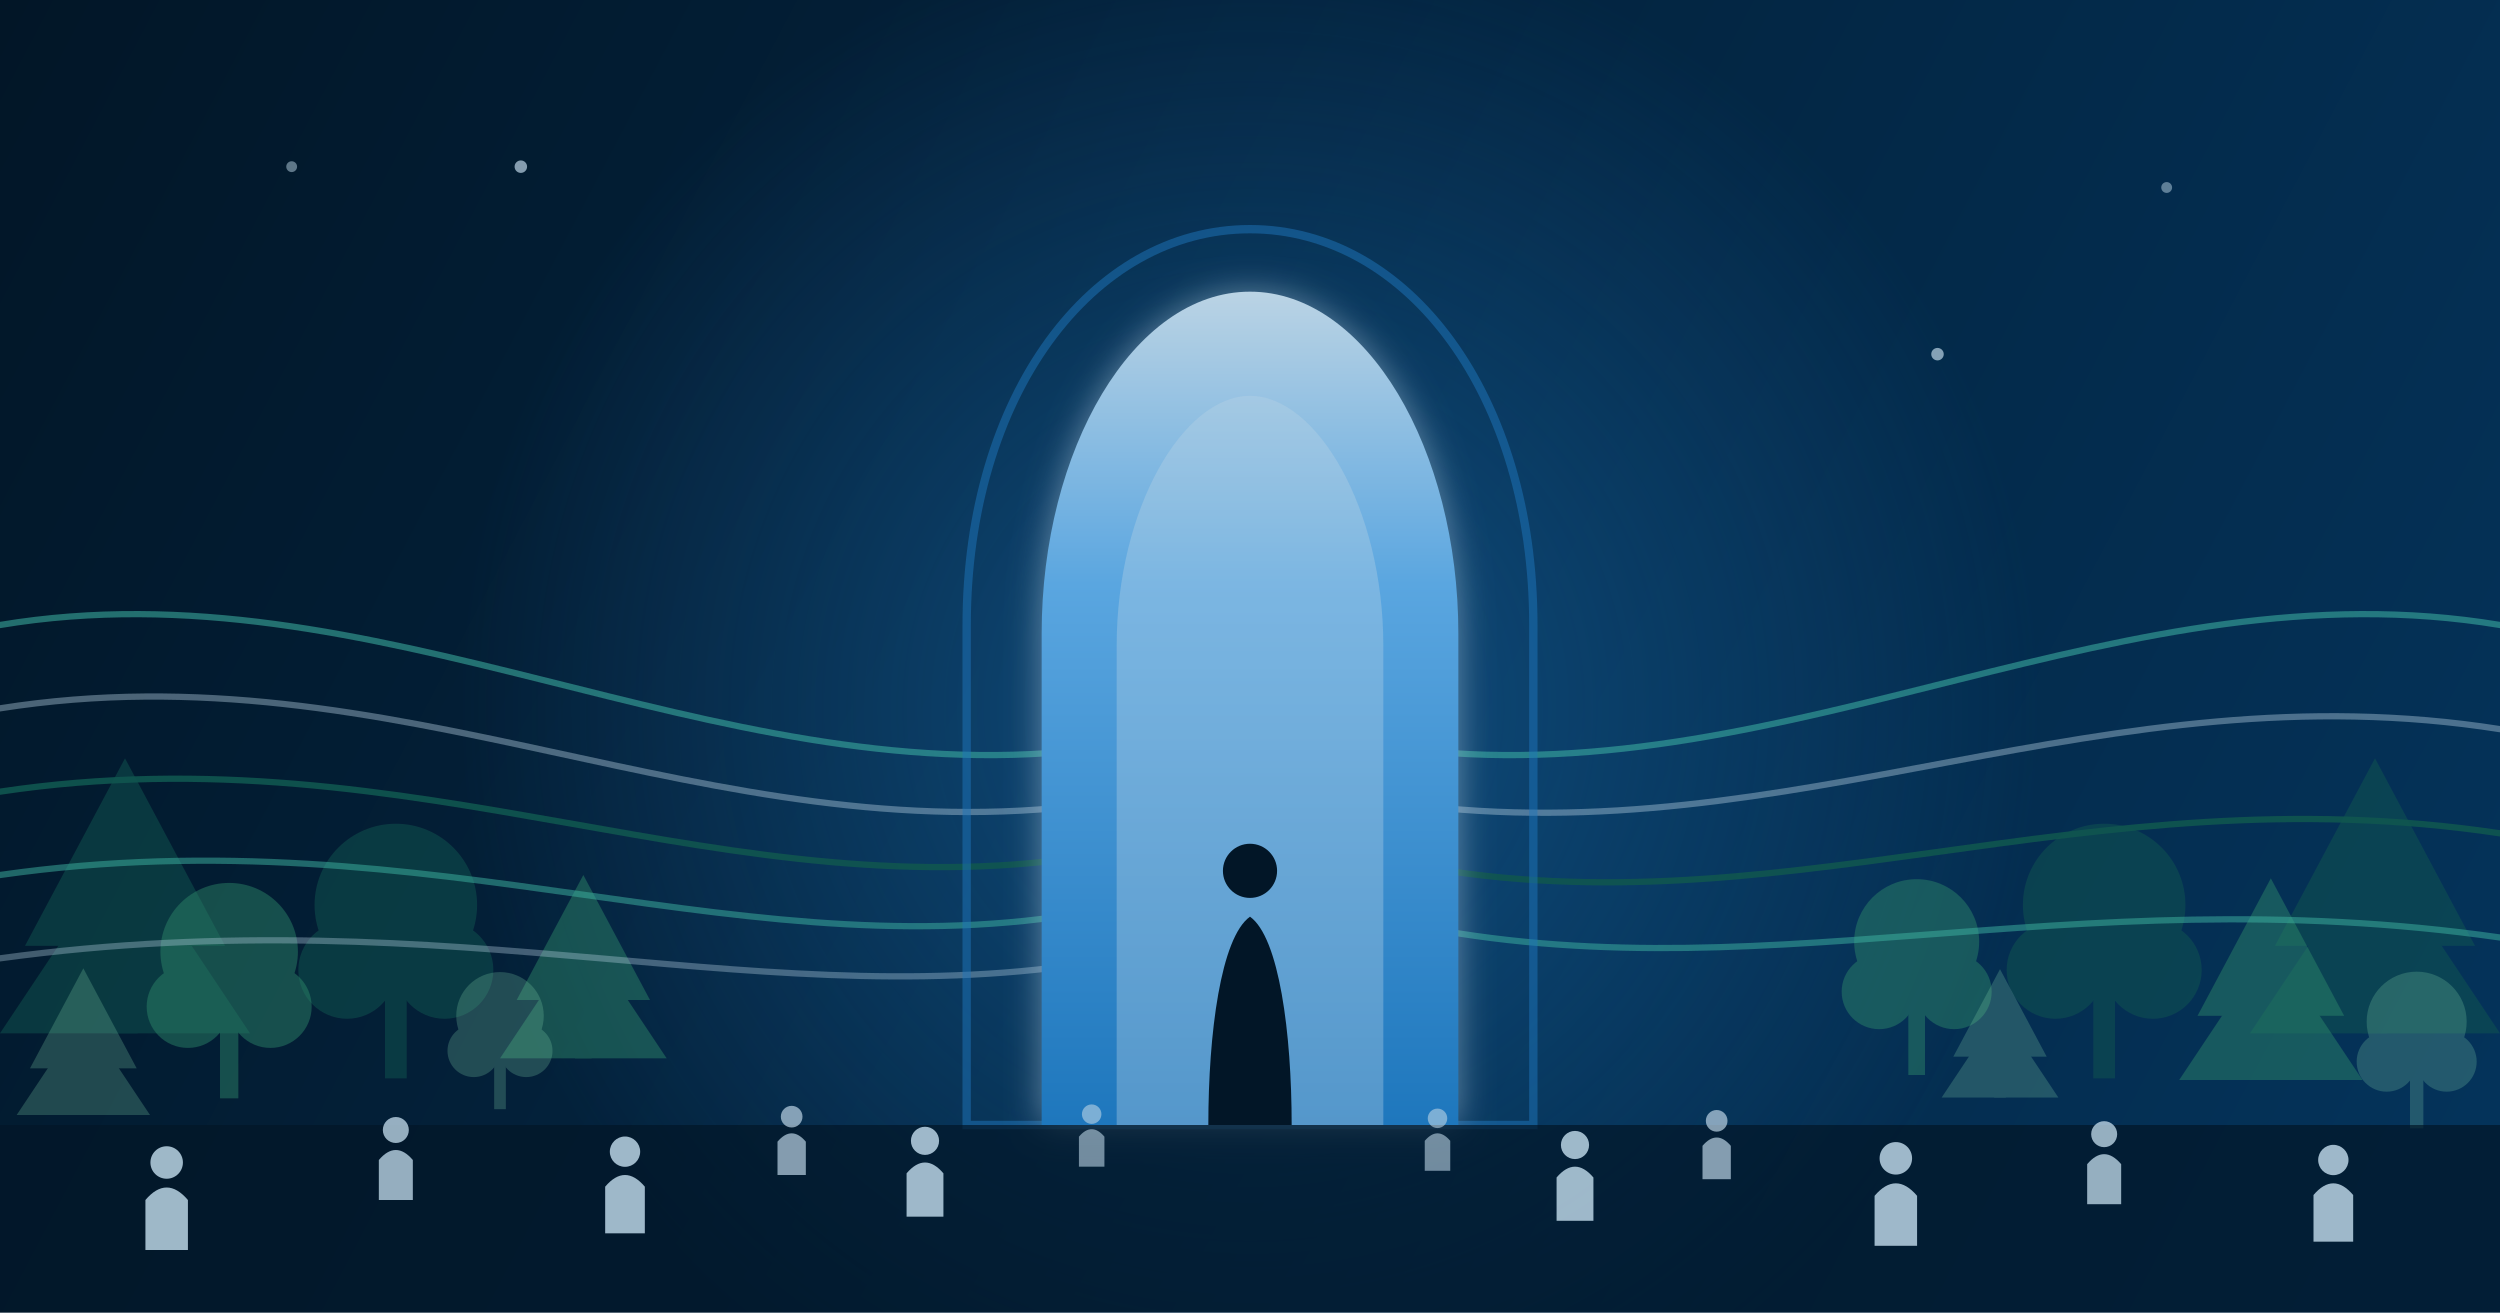
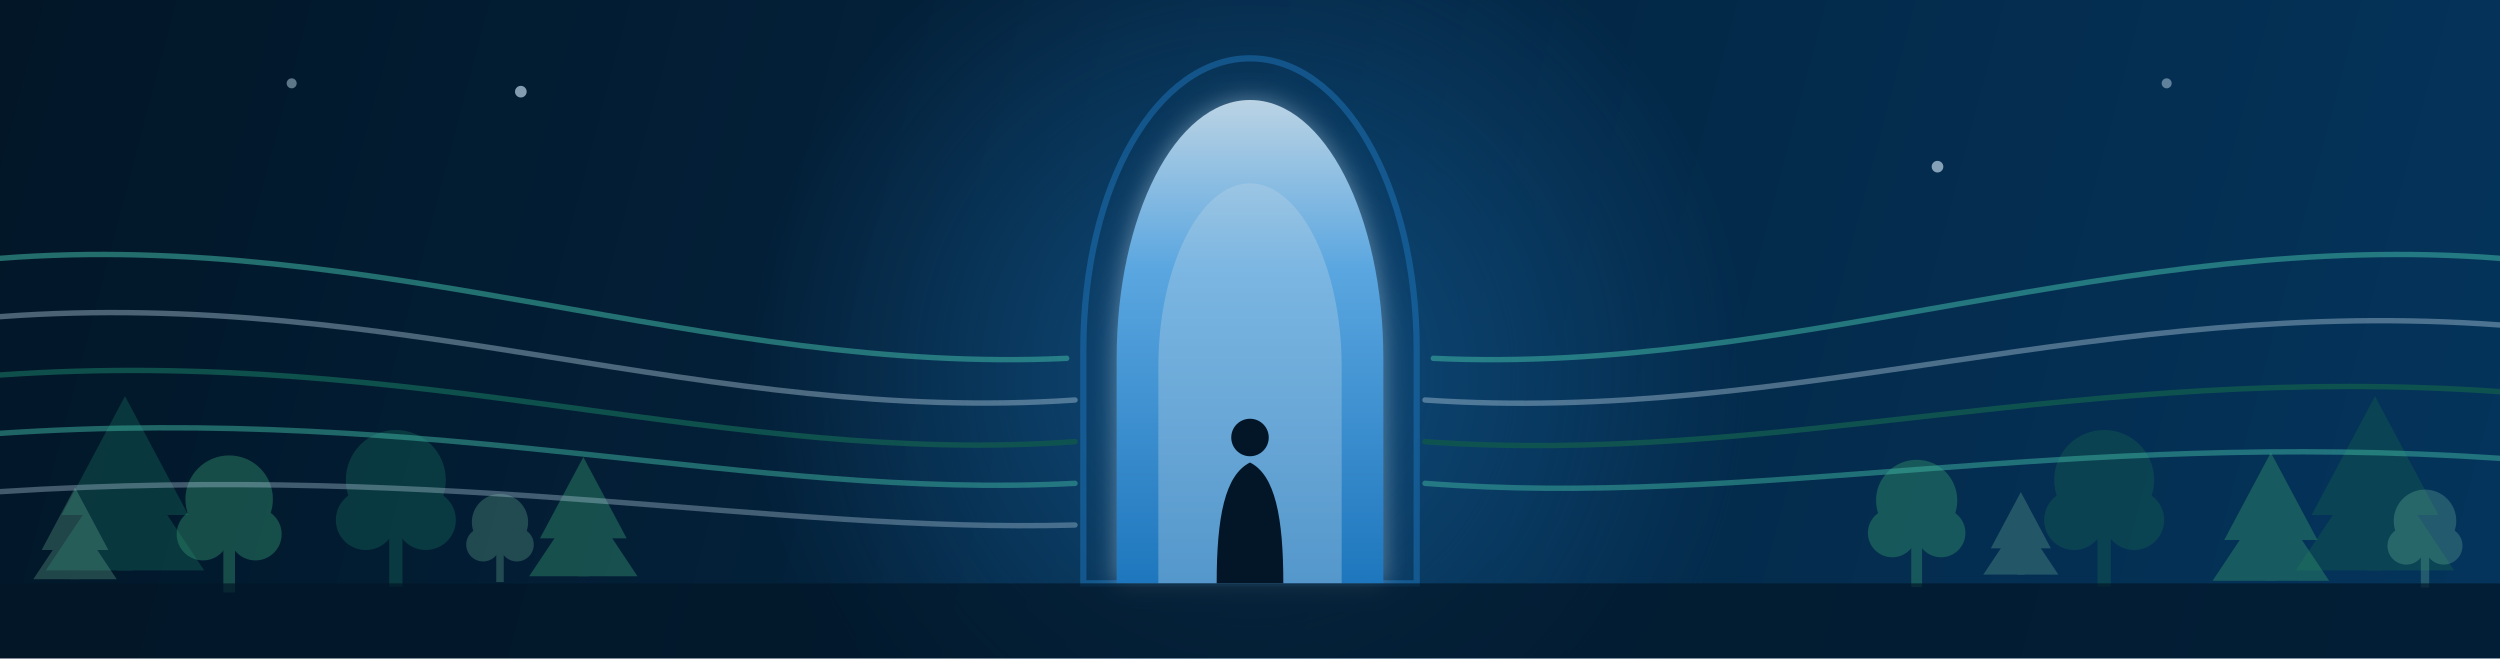
- <svg xmlns="http://www.w3.org/2000/svg" viewBox="0 0 600 315" width="600" height="315" role="img">
+ <svg xmlns="http://www.w3.org/2000/svg" viewBox="0 0 600 158" width="600" height="158" role="img">
  <defs>
-     <linearGradient id="bg" x1="0" y1="0" x2="600" y2="315" gradientUnits="userSpaceOnUse">
+     <linearGradient id="bg" x1="0" y1="0" x2="600" y2="158" gradientUnits="userSpaceOnUse">
      <stop offset="0" stop-color="#021627" />
      <stop offset="1" stop-color="#04345c" />
    </linearGradient>
    <linearGradient id="door" x1="0" y1="0" x2="0" y2="1">
      <stop offset="0" stop-color="#bad3e4" />
      <stop offset="0.35" stop-color="#5aa6e0" />
      <stop offset="1" stop-color="#1e77bd" />
    </linearGradient>
-     <radialGradient id="glow" cx="300" cy="170" r="190" gradientUnits="userSpaceOnUse">
+     <radialGradient id="glow" cx="300" cy="90" r="120" gradientUnits="userSpaceOnUse">
      <stop offset="0" stop-color="#1e77bd" stop-opacity="0.5" />
      <stop offset="1" stop-color="#1e77bd" stop-opacity="0" />
    </radialGradient>
    <filter id="blur" x="-30%" y="-30%" width="160%" height="160%">
-       <feGaussianBlur stdDeviation="4" />
+       <feGaussianBlur stdDeviation="3" />
    </filter>
    <g id="pine">
      <rect x="-2" y="0" width="4" height="22" />
      <path d="M-16 8L0 -22L16 8Z" />
      <path d="M-20 22L0 -8L20 22Z" />
    </g>
    <g id="blob">
      <rect x="-2" y="0" width="4" height="26" />
      <circle cx="0" cy="-6" r="15" />
      <circle cx="-9" cy="6" r="9" />
      <circle cx="9" cy="6" r="9" />
    </g>
-     <g id="p">
-       <circle cx="0" cy="-14" r="2.6" />
-       <path d="M-3.4 0V-8Q0 -12 3.4 -8V0Z" />
-     </g>
  </defs>
-   <rect width="600" height="315" fill="url(#bg)" />
-   <circle cx="300" cy="170" r="190" fill="url(#glow)" />
+   <rect width="600" height="158" fill="url(#bg)" />
+   <circle cx="300" cy="90" r="120" fill="url(#glow)" />
  <g fill="#bad3e4">
-     <circle cx="125" cy="40" r="1.5" opacity="0.7" />
-     <circle cx="465" cy="85" r="1.5" opacity="0.7" />
-     <circle cx="520" cy="45" r="1.3" opacity="0.5" />
-     <circle cx="70" cy="40" r="1.3" opacity="0.5" />
+     <circle cx="125" cy="22" r="1.4" opacity="0.7" />
+     <circle cx="465" cy="40" r="1.4" opacity="0.7" />
+     <circle cx="520" cy="20" r="1.2" opacity="0.5" />
+     <circle cx="70" cy="20" r="1.2" opacity="0.5" />
  </g>
  <g fill="#10564f" opacity="0.5">
-     <use href="#pine" transform="translate(30 215) scale(1.5)" />
-     <use href="#blob" transform="translate(95 225) scale(1.3)" />
-     <use href="#pine" transform="translate(570 215) scale(1.5)" />
-     <use href="#blob" transform="translate(505 225) scale(1.3)" />
+     <use href="#pine" transform="translate(30 116) scale(0.95)" />
+     <use href="#blob" transform="translate(95 120) scale(0.8)" />
+     <use href="#pine" transform="translate(570 116) scale(0.95)" />
+     <use href="#blob" transform="translate(505 120) scale(0.8)" />
  </g>
  <g fill="#2e8b6a" opacity="0.45">
-     <use href="#blob" transform="translate(55 235) scale(1.1)" />
-     <use href="#pine" transform="translate(140 232)" />
-     <use href="#pine" transform="translate(545 235) scale(1.1)" />
-     <use href="#blob" transform="translate(460 232)" />
+     <use href="#blob" transform="translate(55 124) scale(0.7)" />
+     <use href="#pine" transform="translate(140 124) scale(0.65)" />
+     <use href="#pine" transform="translate(545 124) scale(0.7)" />
+     <use href="#blob" transform="translate(460 124) scale(0.65)" />
  </g>
  <g fill="#7fd1a8" opacity="0.25">
-     <use href="#pine" transform="translate(20 250) scale(0.8)" />
-     <use href="#blob" transform="translate(120 248) scale(0.7)" />
-     <use href="#blob" transform="translate(580 250) scale(0.8)" />
-     <use href="#pine" transform="translate(480 248) scale(0.7)" />
+     <use href="#pine" transform="translate(18 128) scale(0.5)" />
+     <use href="#blob" transform="translate(120 128) scale(0.45)" />
+     <use href="#blob" transform="translate(582 128) scale(0.5)" />
+     <use href="#pine" transform="translate(485 128) scale(0.45)" />
  </g>
-   <g fill="none" stroke-linecap="round" stroke-width="1.5">
-     <path d="M0 150C90 135 170 190 260 180" stroke="#3fb5a3" stroke-opacity="0.55" />
-     <path d="M0 170C95 155 170 205 262 193" stroke="#bad3e4" stroke-opacity="0.4" />
-     <path d="M0 190C100 175 175 220 264 205" stroke="#10564f" stroke-opacity="0.9" />
-     <path d="M0 210C105 195 180 235 266 218" stroke="#3fb5a3" stroke-opacity="0.5" />
-     <path d="M0 230C110 215 185 245 268 230" stroke="#bad3e4" stroke-opacity="0.35" />
-     <path d="M600 150C510 135 430 190 340 180" stroke="#3fb5a3" stroke-opacity="0.55" />
-     <path d="M600 175C505 160 430 205 338 193" stroke="#bad3e4" stroke-opacity="0.4" />
-     <path d="M600 200C500 185 425 225 336 207" stroke="#10564f" stroke-opacity="0.9" />
-     <path d="M600 225C495 210 420 240 334 221" stroke="#3fb5a3" stroke-opacity="0.5" />
+   <g fill="none" stroke-linecap="round" stroke-width="1.3">
+     <path d="M0 62C90 55 170 90 256 86" stroke="#3fb5a3" stroke-opacity="0.55" />
+     <path d="M0 76C95 69 170 102 258 96" stroke="#bad3e4" stroke-opacity="0.4" />
+     <path d="M0 90C100 83 175 112 258 106" stroke="#10564f" stroke-opacity="0.9" />
+     <path d="M0 104C105 97 180 120 258 116" stroke="#3fb5a3" stroke-opacity="0.5" />
+     <path d="M0 118C110 111 185 128 258 126" stroke="#bad3e4" stroke-opacity="0.35" />
+     <path d="M600 62C510 55 430 90 344 86" stroke="#3fb5a3" stroke-opacity="0.55" />
+     <path d="M600 78C505 71 430 102 342 96" stroke="#bad3e4" stroke-opacity="0.4" />
+     <path d="M600 94C500 87 425 112 342 106" stroke="#10564f" stroke-opacity="0.9" />
+     <path d="M600 110C495 103 420 122 342 116" stroke="#3fb5a3" stroke-opacity="0.5" />
  </g>
-   <path d="M232 270V150C232 95 262 55 300 55C338 55 368 95 368 150V270Z" fill="none" stroke="#1e77bd" stroke-opacity="0.5" stroke-width="2" />
-   <path d="M250 270V152C250 108 272 70 300 70C328 70 350 108 350 152V270Z" fill="#bad3e4" opacity="0.5" filter="url(#blur)" />
-   <path d="M250 270V152C250 108 272 70 300 70C328 70 350 108 350 152V270Z" fill="url(#door)" />
-   <path d="M268 270V155C268 122 284 95 300 95C316 95 332 122 332 155V270Z" fill="#bad3e4" opacity="0.35" />
-   <rect x="0" y="270" width="600" height="45" fill="#021627" opacity="0.7" />
-   <g fill="#bad3e4">
-     <use href="#p" transform="translate(40 300) scale(1.5)" opacity="0.85" />
-     <use href="#p" transform="translate(95 288) scale(1.2)" opacity="0.8" />
-     <use href="#p" transform="translate(150 296) scale(1.4)" opacity="0.85" />
-     <use href="#p" transform="translate(190 282) scale(1)" opacity="0.7" />
-     <use href="#p" transform="translate(222 292) scale(1.3)" opacity="0.85" />
-     <use href="#p" transform="translate(262 280) scale(0.9)" opacity="0.6" />
-     <use href="#p" transform="translate(345 281) scale(0.9)" opacity="0.6" />
-     <use href="#p" transform="translate(378 293) scale(1.3)" opacity="0.85" />
-     <use href="#p" transform="translate(412 283) scale(1)" opacity="0.7" />
-     <use href="#p" transform="translate(455 299) scale(1.5)" opacity="0.85" />
-     <use href="#p" transform="translate(505 289) scale(1.2)" opacity="0.8" />
-     <use href="#p" transform="translate(560 298) scale(1.4)" opacity="0.85" />
-   </g>
+   <path d="M260 140V84C260 44 278 14 300 14C322 14 340 44 340 84V140Z" fill="none" stroke="#1e77bd" stroke-opacity="0.5" stroke-width="1.5" />
+   <path d="M268 140V86C268 52 282 24 300 24C318 24 332 52 332 86V140Z" fill="#bad3e4" opacity="0.5" filter="url(#blur)" />
+   <path d="M268 140V86C268 52 282 24 300 24C318 24 332 52 332 86V140Z" fill="url(#door)" />
+   <path d="M278 140V88C278 64 288 44 300 44C312 44 322 64 322 88V140Z" fill="#bad3e4" opacity="0.35" />
+   <rect x="0" y="140" width="600" height="18" fill="#021627" opacity="0.7" />
  <g fill="#021627">
-     <circle cx="300" cy="209" r="6.5" />
-     <path d="M290 270C290 248 293 225 300 220C307 225 310 248 310 270Z" />
+     <circle cx="300" cy="105" r="4.5" />
+     <path d="M292 140C292 124 294 114 300 111C306 114 308 124 308 140Z" />
  </g>
</svg>
